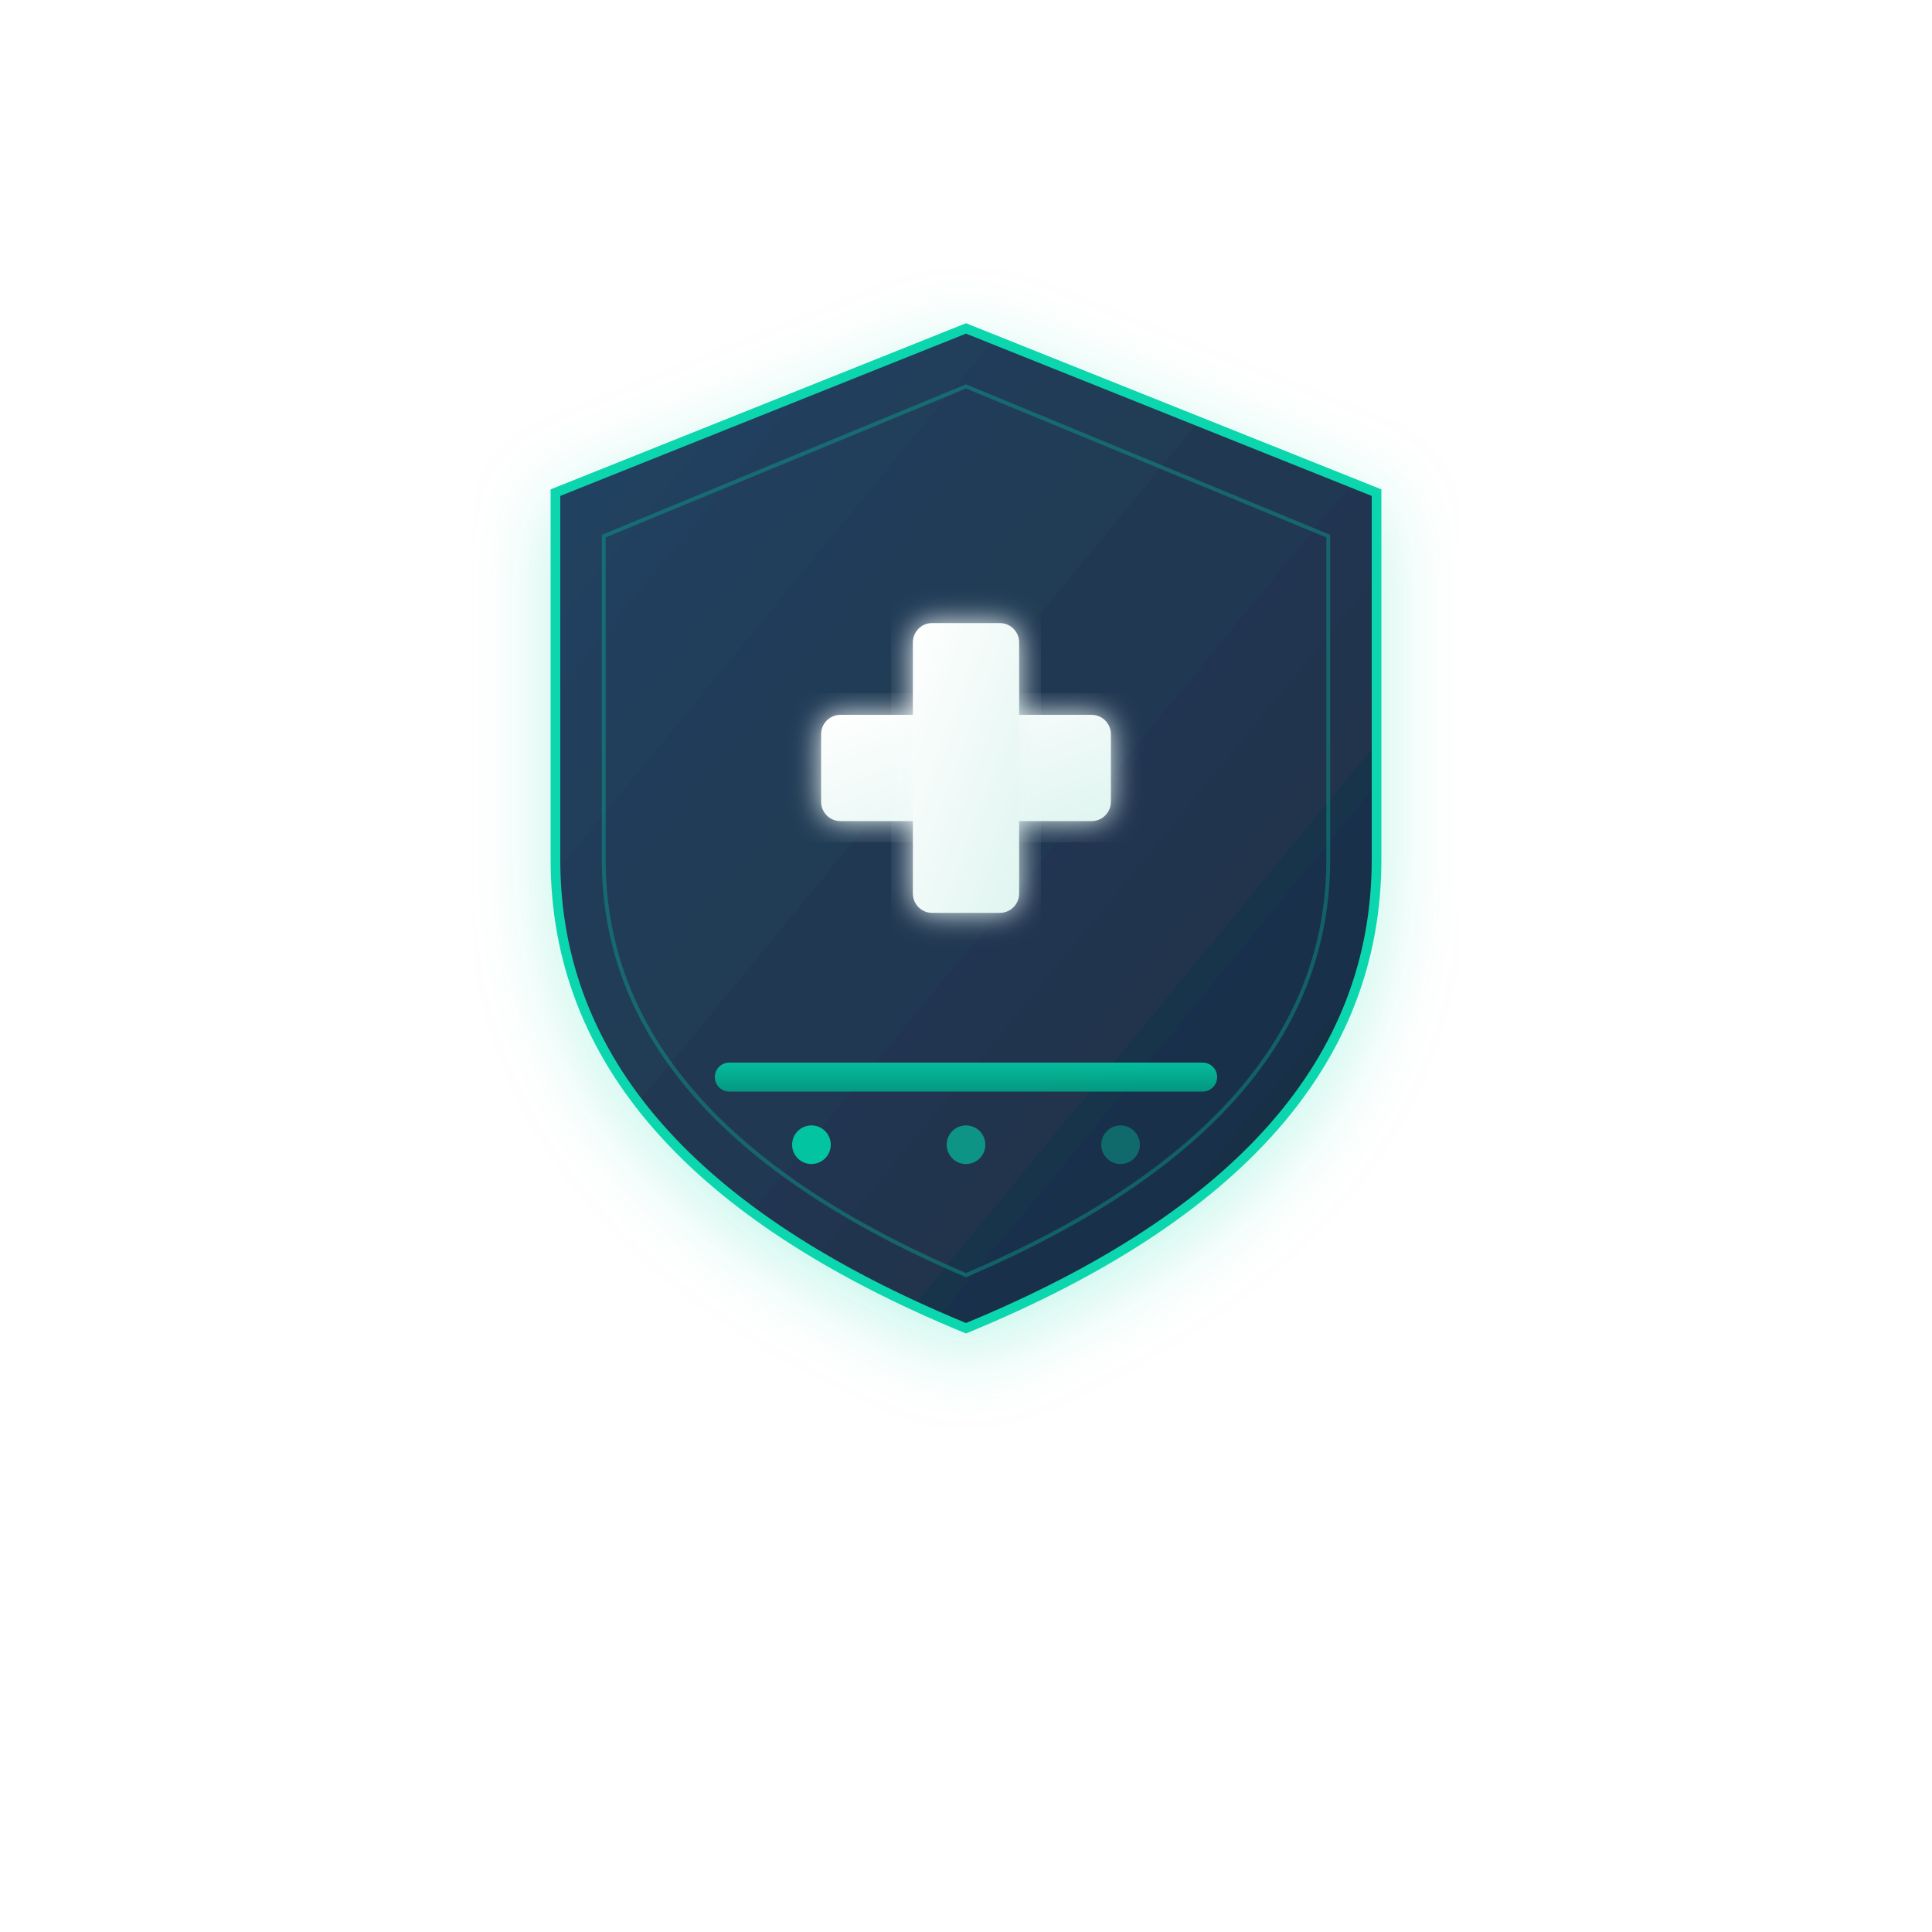
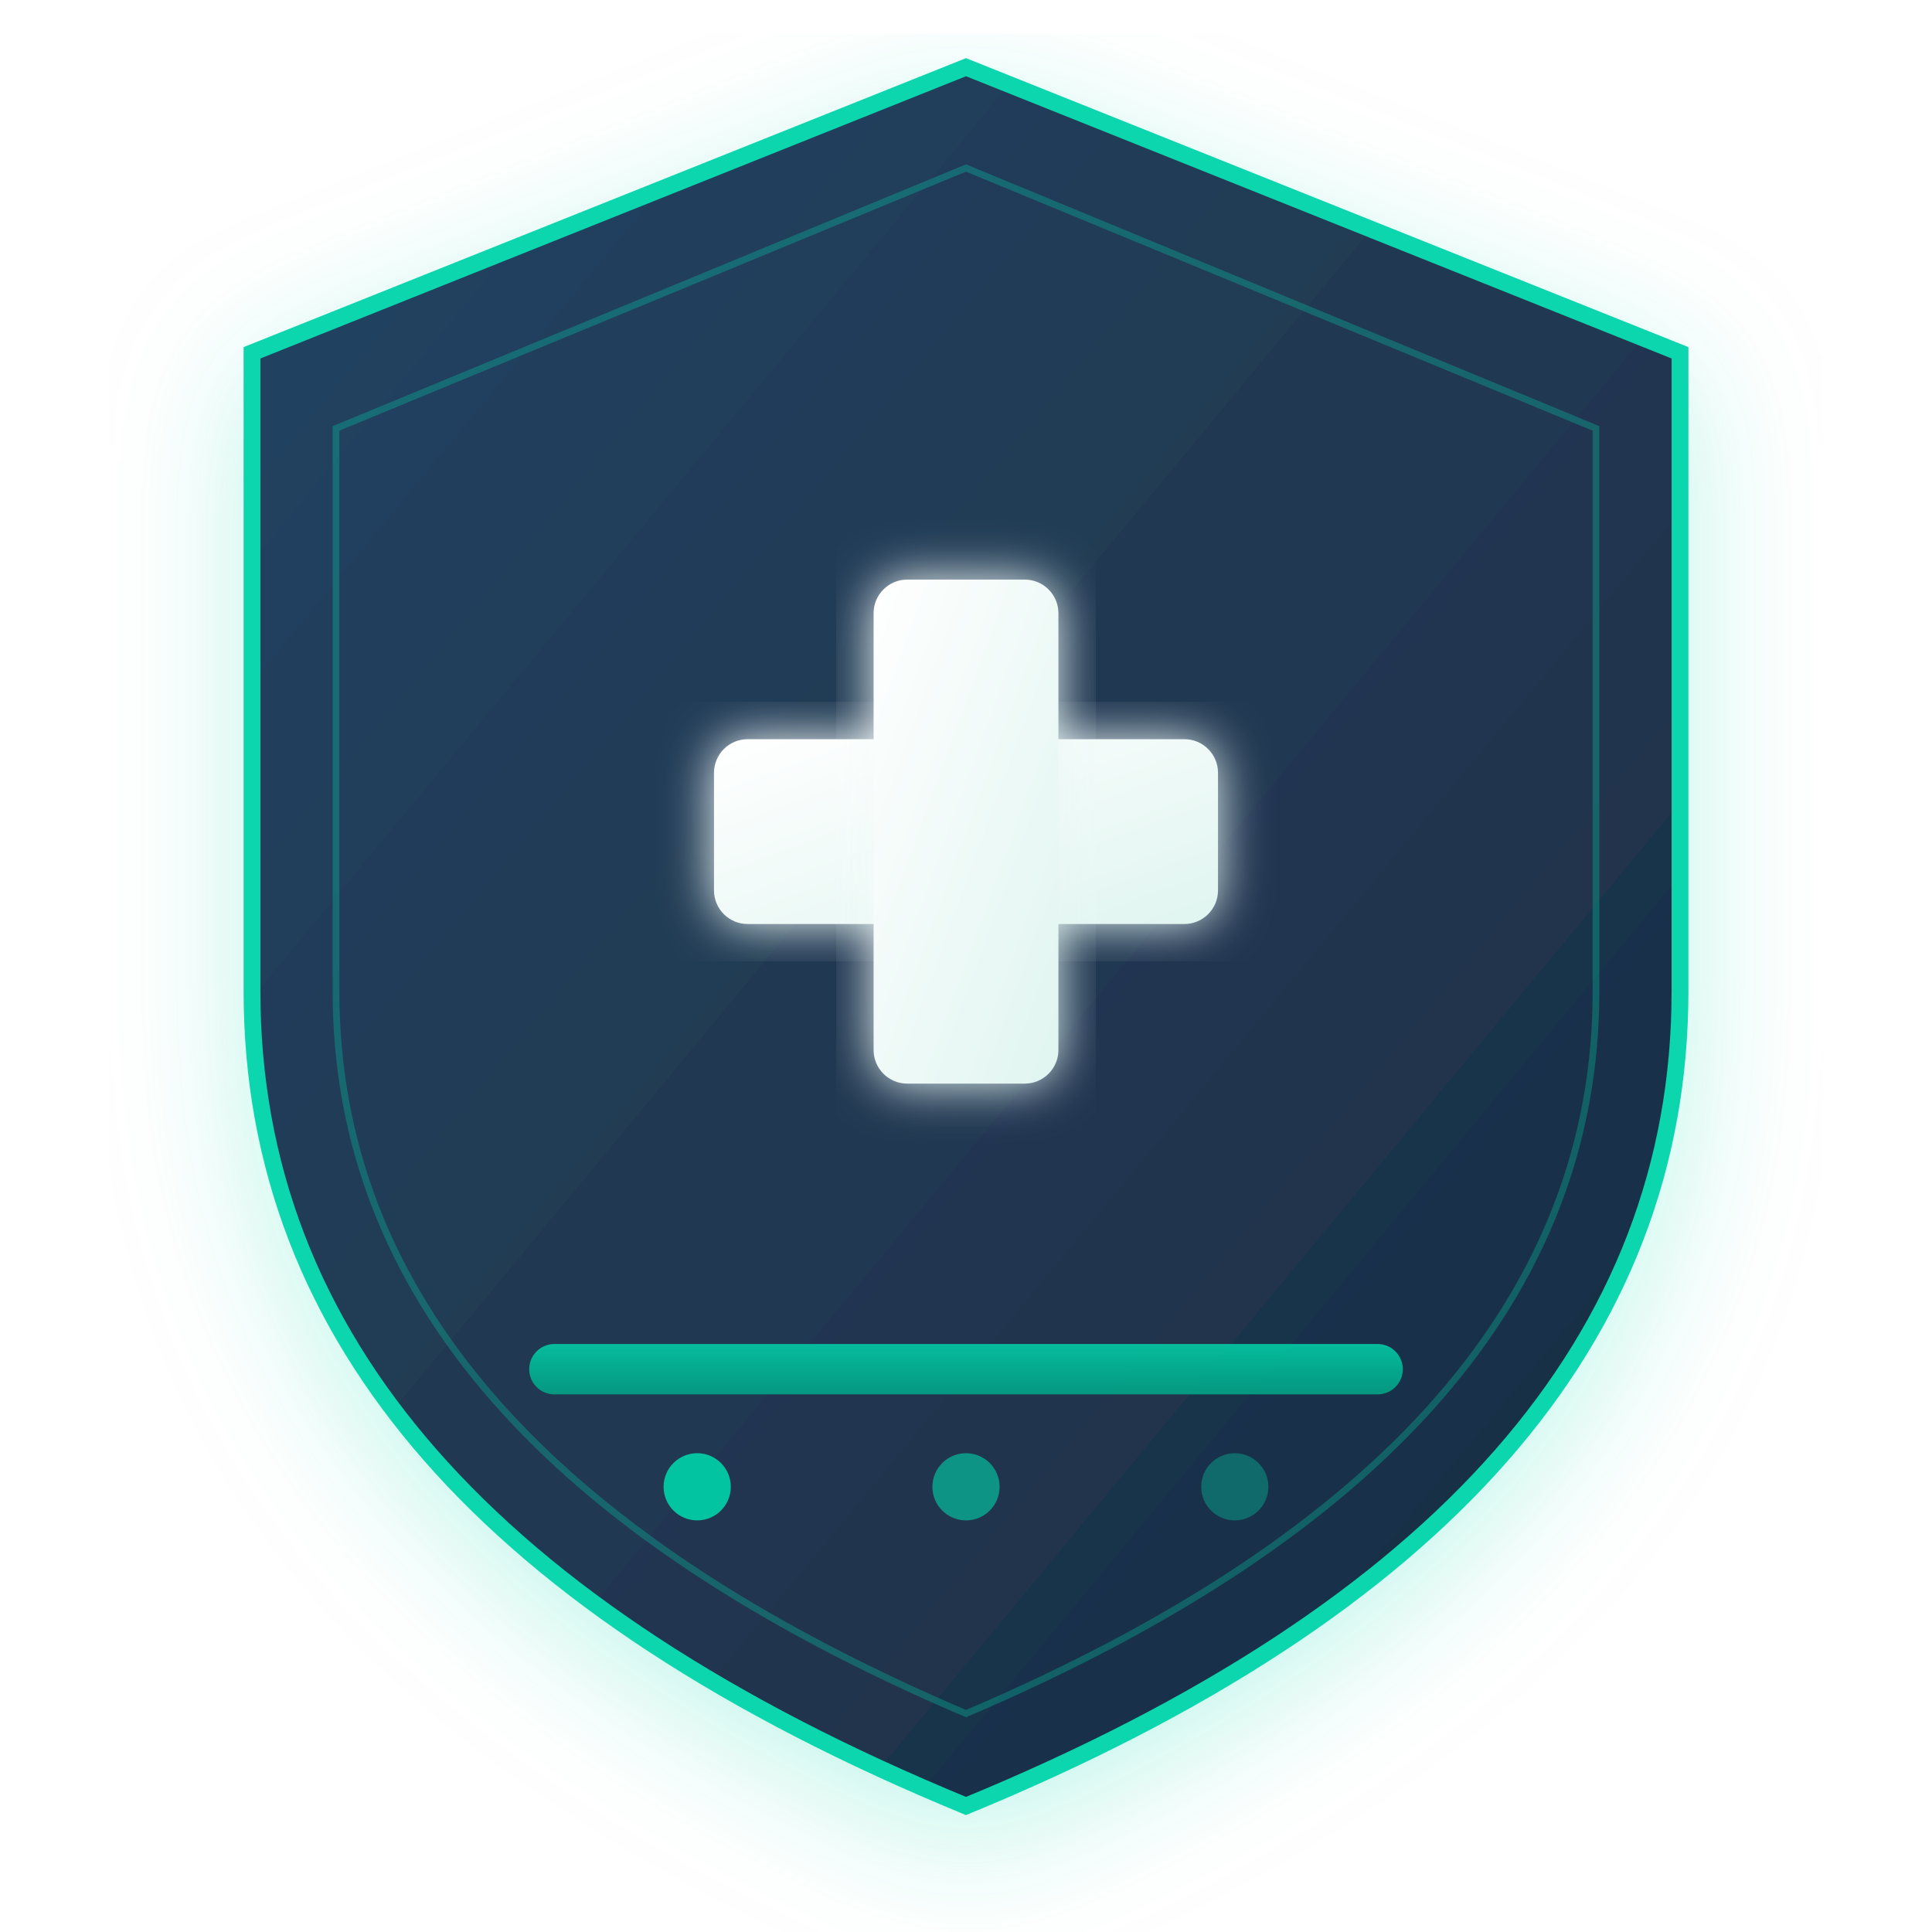
- <svg xmlns="http://www.w3.org/2000/svg" viewBox="0 0 400 400" width="400" height="400">
+ <svg xmlns="http://www.w3.org/2000/svg" viewBox="100 60 200 230" width="400" height="400" preserveAspectRatio="xMidYMid meet">
  <defs>
    <linearGradient id="shieldGrad" x1="0%" y1="0%" x2="100%" y2="100%">
      <stop offset="0%" style="stop-color:#1A3A5C;stop-opacity:1" />
      <stop offset="100%" style="stop-color:#0E2238;stop-opacity:1" />
    </linearGradient>
    <linearGradient id="tealGrad" x1="0%" y1="0%" x2="0%" y2="100%">
      <stop offset="0%" style="stop-color:#00D4AA;stop-opacity:1" />
      <stop offset="100%" style="stop-color:#00A889;stop-opacity:1" />
    </linearGradient>
    <linearGradient id="crossGrad" x1="0%" y1="0%" x2="100%" y2="100%">
      <stop offset="0%" style="stop-color:#FFFFFF;stop-opacity:1" />
      <stop offset="100%" style="stop-color:#E0F5F0;stop-opacity:1" />
    </linearGradient>
    <filter id="glow" x="-20%" y="-20%" width="140%" height="140%">
      <feGaussianBlur stdDeviation="3" result="coloredBlur" />
      <feMerge>
        <feMergeNode in="coloredBlur" />
        <feMergeNode in="SourceGraphic" />
      </feMerge>
    </filter>
-     <filter id="crossGlow" x="-30%" y="-30%" width="160%" height="160%">
-       <feGaussianBlur stdDeviation="4" result="blur" />
-       <feComposite in="SourceGraphic" in2="blur" operator="over" />
-     </filter>
    <filter id="softShadow" x="-10%" y="-10%" width="120%" height="130%">
      <feDropShadow dx="0" dy="4" stdDeviation="8" flood-color="#00D4AA" flood-opacity="0.25" />
    </filter>
  </defs>
-   <rect width="400" height="400" fill="url(#bgGrad)" rx="0" />
  <path d="M200,68 L285,102 L285,178 Q285,240 200,275 Q115,240 115,178 L115,102 Z" fill="url(#shieldGrad)" stroke="#00D4AA" stroke-width="2" filter="url(#softShadow)" opacity="0.95" />
  <path d="M200,80 L275,111 L275,178 Q275,232 200,264 Q125,232 125,178 L125,111 Z" fill="none" stroke="#00D4AA" stroke-width="0.8" opacity="0.3" />
  <rect x="170" y="148" width="60" height="22" rx="4" fill="url(#crossGrad)" filter="url(#glow)" />
  <rect x="189" y="129" width="22" height="60" rx="4" fill="url(#crossGrad)" filter="url(#glow)" />
  <rect x="148" y="220" width="104" height="6" rx="3" fill="url(#tealGrad)" opacity="0.85" />
  <circle cx="168" cy="237" r="4" fill="#00D4AA" opacity="0.9" />
  <circle cx="200" cy="237" r="4" fill="#00D4AA" opacity="0.6" />
  <circle cx="232" cy="237" r="4" fill="#00D4AA" opacity="0.35" />
</svg>
